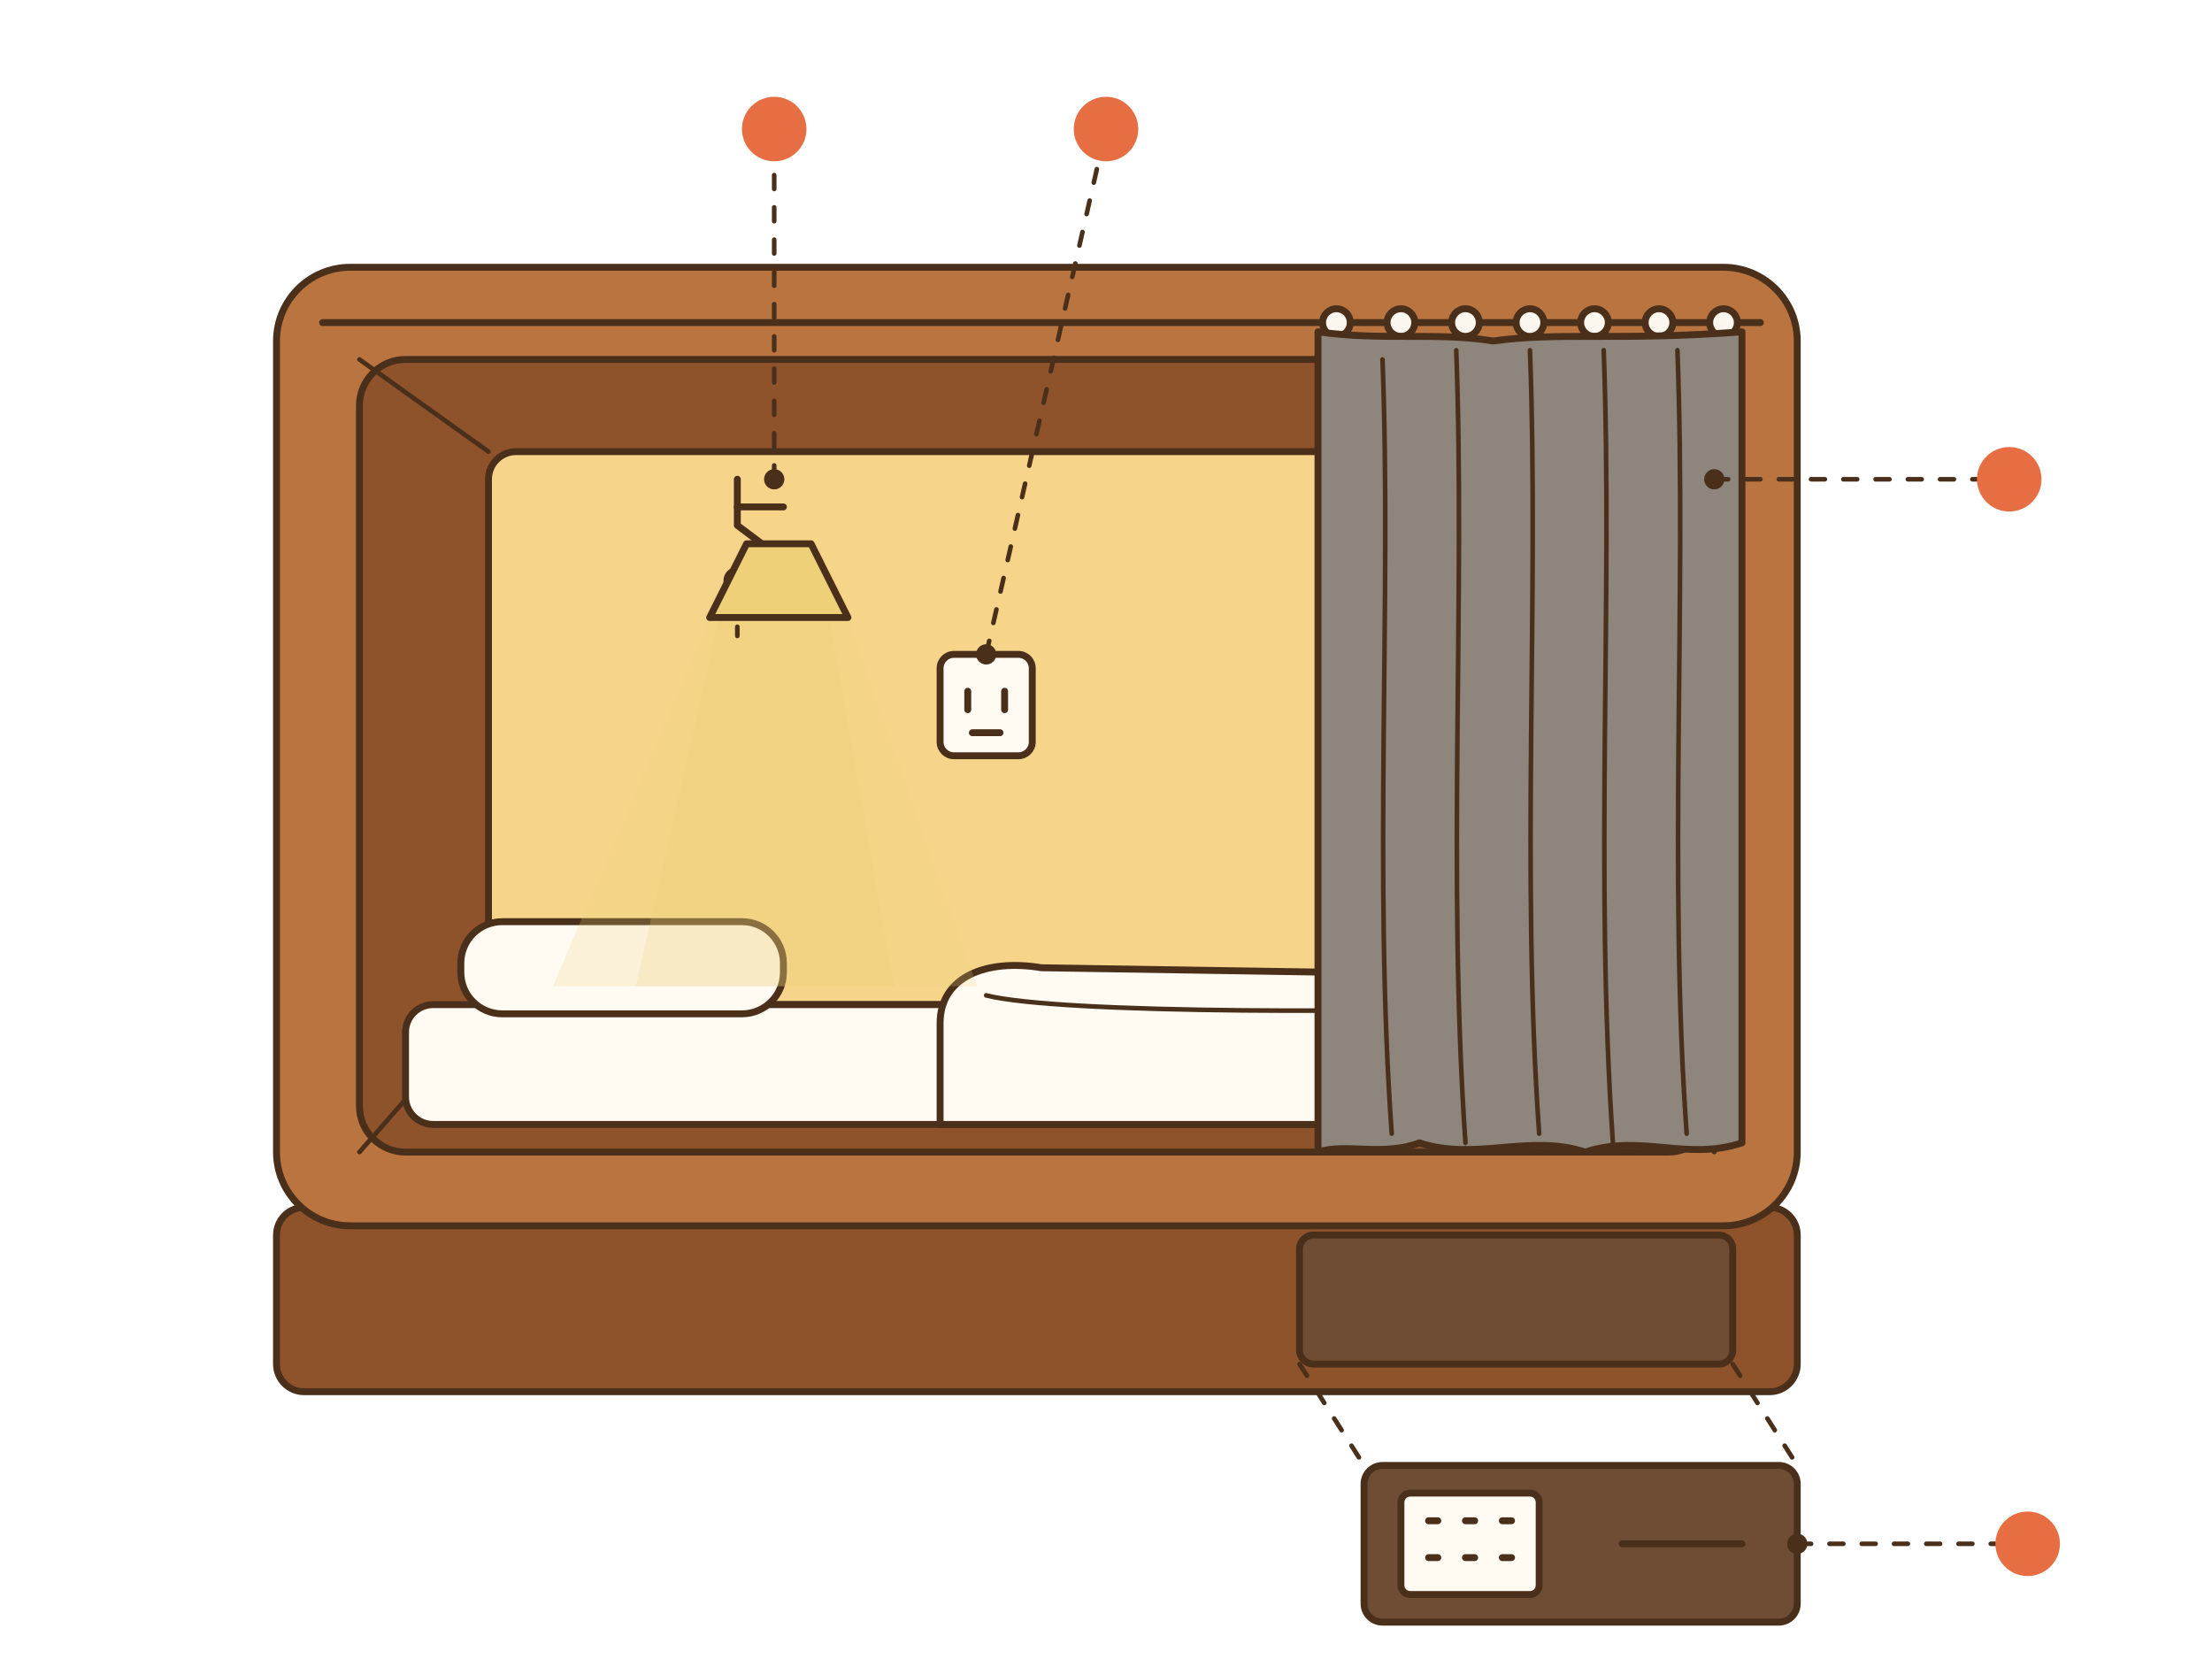
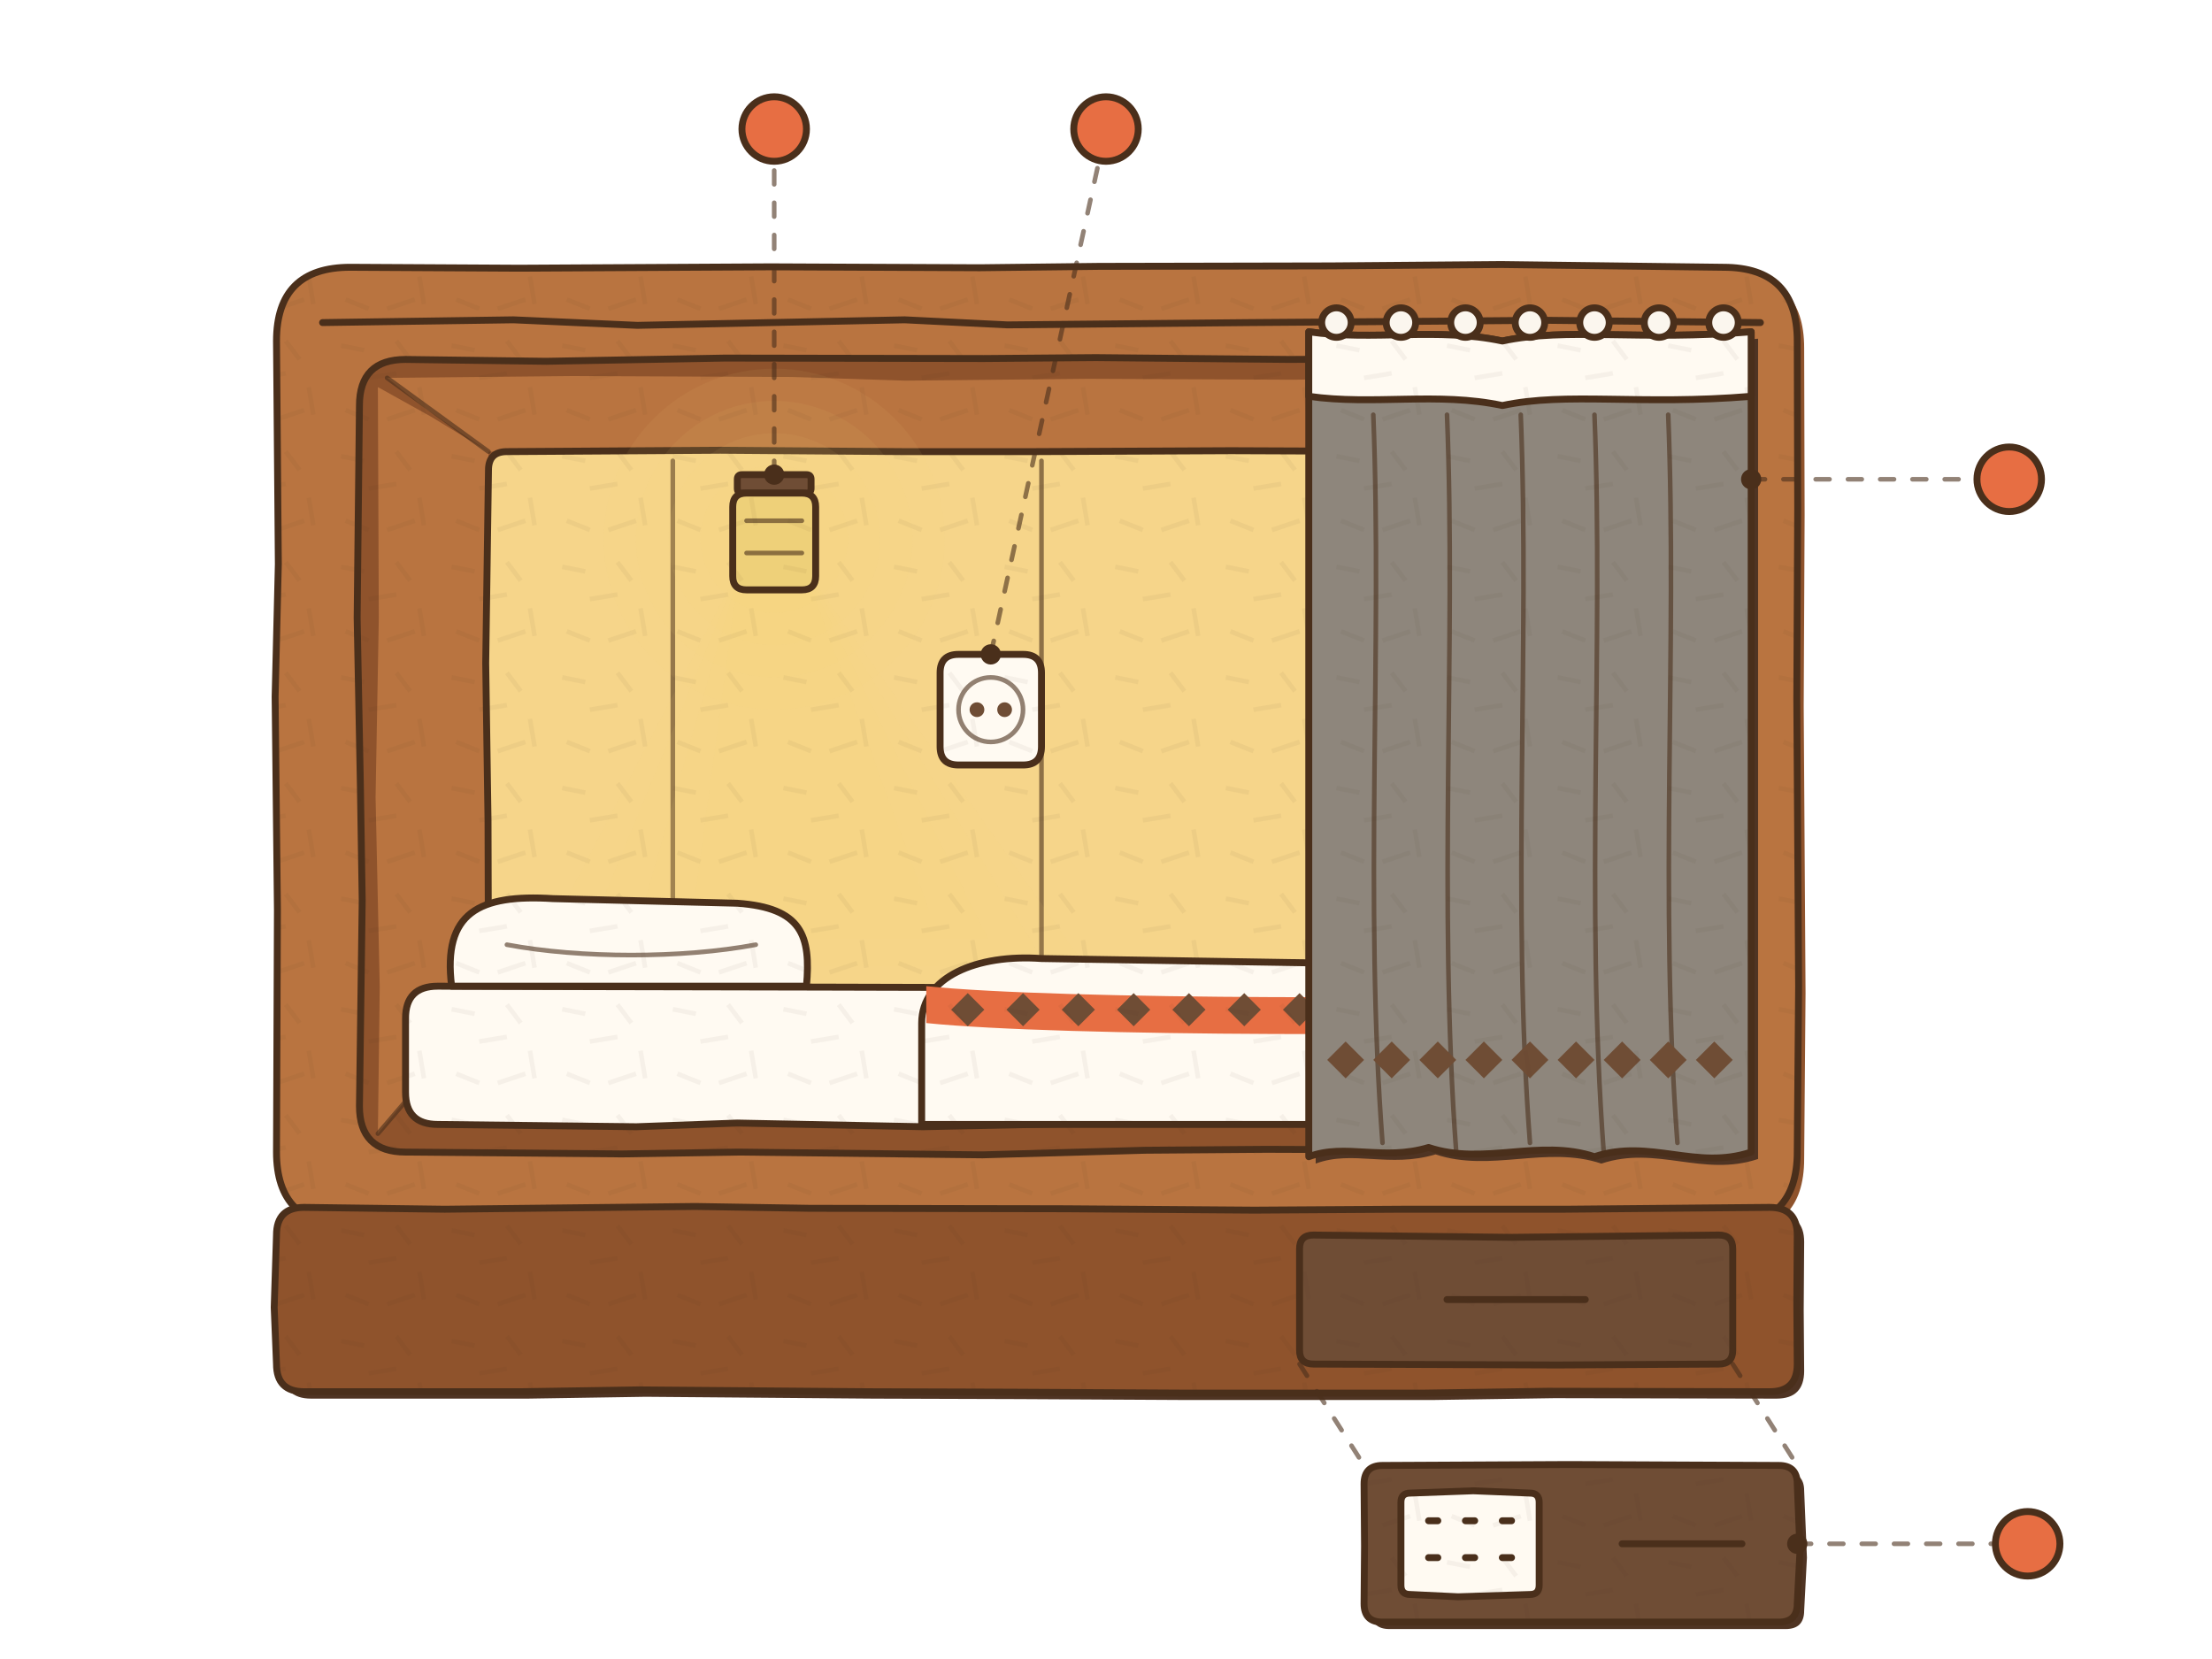
<svg xmlns="http://www.w3.org/2000/svg" viewBox="0 0 480 360" width="480" height="360">
-   <style>.l,.h{fill:none;stroke:#4a2f1b;stroke-linecap:round;stroke-linejoin:round;vector-effect:non-scaling-stroke}.l{stroke-width:1.5}.h{stroke-width:1}.d{stroke-dasharray:3 4}.f{stroke:#4a2f1b;stroke-width:1.5;stroke-linejoin:round;vector-effect:non-scaling-stroke}.c{fill:#fbf6ee}.p{fill:#fffaf2}.s{fill:#e7dac6}.w{fill:#b97440}.wd{fill:#8f532c}.b{fill:#6f4d35}.a{fill:#e76e43}.y{fill:#eed079}.g{fill:#9aa585}.r{fill:#b86a3f}.k{fill:#4a2f1b}.cu{fill:#8e867c}.in{fill:#f6d58a}.glow{fill:#eed079;opacity:.22}.steam{fill:none;stroke:#8c7b66;stroke-width:1;stroke-linecap:round;vector-effect:non-scaling-stroke}.lichen{fill:none;stroke:#8f9a7a;stroke-width:4;stroke-linecap:round;vector-effect:non-scaling-stroke}.dusk{fill:#f6d9b0}.bank{fill:#b5b8ae}.river1{fill:#efd6b4}.river2{fill:#e4c6a0}.glint{fill:none;stroke:#fffaf2;stroke-width:1.5;stroke-linecap:round;vector-effect:non-scaling-stroke}.water{fill:none;stroke:#8fa7ad;stroke-width:1.5;stroke-linecap:round;stroke-dasharray:6 7;vector-effect:non-scaling-stroke}@media (prefers-color-scheme:dark){.l,.h,.f{stroke:#dccdb6}.c{fill:#2c1e13}.p{fill:#3a2b1f}.s{fill:#34281d}.w{fill:#7d4526}.wd{fill:#5e3219}.dusk{fill:#3a2618}.bank{fill:#2e2721}.river1{fill:#251b14}.river2{fill:#1f1711}.glint{stroke:#e76e43}.in{fill:#d9a64a}.b{fill:#8a6444}.k{fill:#dccdb6}.cu{fill:#5d5750}.g{fill:#6f7a60}.r{fill:#8f5334}.glow{opacity:.2}.steam{stroke:#a8987f}.water{stroke:#7f969c}}</style>
-   <rect class="wd f" x="60" y="262" width="330" height="40" rx="6" />
-   <rect class="b f" x="282" y="268" width="94" height="28" rx="3" />
-   <rect class="w f" x="60" y="58" width="330" height="208" rx="16" />
-   <rect class="wd f" x="78" y="78" width="294" height="172" rx="10" />
-   <rect class="in f" x="106" y="98" width="238" height="120" rx="6" />
-   <path class="h" d="M78 78 106 98M372 78 344 98M78 250 106 218M372 250 344 218" />
-   <rect class="p f" x="88" y="218" width="274" height="26" rx="6" />
-   <rect class="p f" x="100" y="200" width="70" height="20" rx="9" />
-   <path class="p f" d="M204 244V222C204 212 214 208 226 210L354 212C360 212 362 216 362 222V244Z" />
-   <path class="h" d="M214 216C230 220 300 220 352 218" />
-   <path class="glow" d="M154 134L120 214H212L184 134Z" />
-   <path class="glow" d="M156 134L138 214H194L180 134Z" />
-   <circle class="k" cx="160" cy="126" r="3" />
-   <path class="h d" d="M160 129V138" />
-   <path class="l" d="M160 104V114L168 120" />
-   <path class="l" d="M160 110H170" />
-   <path class="y f" d="M162 118 176 118 184 134 154 134Z" />
-   <rect class="p f" x="204" y="142" width="20" height="22" rx="3" />
-   <path class="l" d="M210 150V154M218 150V154M211 159H217" />
-   <path class="l" d="M70 70H382" />
-   <circle class="c f" cx="290" cy="70" r="3" />
-   <circle class="c f" cx="304" cy="70" r="3" />
-   <circle class="c f" cx="318" cy="70" r="3" />
-   <circle class="c f" cx="332" cy="70" r="3" />
-   <circle class="c f" cx="346" cy="70" r="3" />
-   <circle class="c f" cx="360" cy="70" r="3" />
-   <circle class="c f" cx="374" cy="70" r="3" />
-   <path class="cu f" d="M286 72C300 74 312 72 324 74C338 72 352 74 378 72V248C366 252 356 246 344 250C332 246 320 252 308 248C300 251 292 248 286 250Z" />
-   <path class="h" d="M300 78C302 130 298 190 302 246M316 76C318 130 314 190 318 248M332 76C334 130 330 190 334 246M348 76C350 130 346 190 350 248M364 76C366 130 362 190 366 246" />
+   <style>.f,.l,.h{stroke:#4a2f1b;stroke-linecap:round;stroke-linejoin:round;vector-effect:non-scaling-stroke}.f,.l{stroke-width:1.5}.l,.h{fill:none}.h{stroke-width:1;stroke-opacity:.6}.d{stroke-dasharray:3 4}.w{fill:#b97440}.wd,.ew{fill:#8f532c}.in{fill:#f6d58a}.b{fill:#6f4d35}.y{fill:#eed079}.lp,.p{fill:#fffaf2}.a{fill:#e76e43}.cu{fill:#8e867c}.c{fill:#fbf6ee}.k{fill:#4a2f1b}.e{transform:translate(1.5px,1.5px)}.ed{fill:#4f3423}.hl{fill:#eed079;opacity:.07}.fb{fill:none;stroke:#4a2f1b;stroke-opacity:.05}@media (prefers-color-scheme:dark){.f,.l,.h,.fb{stroke:#dccdb6}.w{fill:#7d4526}.wd{fill:#5e3219}.in{fill:#d9a64a}.b{fill:#8a6444}.lp{fill:#d8c59b}.cu{fill:#5d5750}.p{fill:#3a2b1f}.c{fill:#2c1e13}.k{fill:#dccdb6}.e{transform:translate(0,-1.5px);fill:#8a7444}}</style>
+   <defs>
+     <pattern id="f" width="24" height="24" patternUnits="userSpaceOnUse">
+       <path class="fb" d="M2 3l5 1M14 2l3 4M8 10l6-1M19 12l1 6M3 17l5 2M12 19l6-2" />
+     </pattern>
+     <clipPath id="k">
+       <use href="#q1" />
+       <use href="#q2" />
+       <use href="#q3" />
+       <use href="#q4" />
+     </clipPath>
+   </defs>
+   <path class="e ew" d="M76 58L112.7 58.2L167.2 57.9L212.6 58.1L238.5 57.8L288.7 57.7L325.8 57.4L374 58Q390 58 390 74L390.1 110.3L389.9 151.7L390.3 214L390 250Q390 266 374 266L338 265.6L278.9 265.9L239.8 265.5L214 265.8L152.3 265.8L114.8 265.6L76 266Q60 266 60 250L60.2 197.5L59.7 151.2L60.4 122.4L60 74Q60 58 76 58Z" />
+   <path id="q1" class="w f" d="M76 58L112.7 58.2L167.2 57.9L212.6 58.1L238.5 57.8L288.7 57.7L325.8 57.4L374 58Q390 58 390 74L390.1 110.3L389.9 151.7L390.3 214L390 250Q390 266 374 266L338 265.6L278.9 265.9L239.8 265.5L214 265.8L152.3 265.8L114.8 265.6L76 266Q60 266 60 250L60.2 197.5L59.7 151.2L60.4 122.4L60 74Q60 58 76 58Z" />
+   <path class="wd f" d="M88 78L118.5 78.4L157.4 77.7L213.5 77.8L237.8 77.6L280 78L320.9 77.7L362 78Q372 78 372 88L371.7 125.3L371.8 171.1L371.9 208.8L372 240Q372 250 362 250L330.2 249.6L274.8 249.4L248.5 249.6L213.2 250.6L160.2 250L135 250.4L88 250Q78 250 78 240L78.6 195.4L78.2 170.3L77.5 134.1L78 88Q78 78 88 78Z" />
+   <path class="w" d="M84 82L124.2 81.6L171.8 81.8L196.5 82.6L236.1 82.2L280.7 82.4L326 81.7L366 82L352.7 92.3L344 98L303 98.5L266.2 98.5L230.7 98.5L191.9 97.9L147.4 98.5L106 98L92.4 88.7Z" />
+   <path class="w" d="M82 84L93.5 90.4L106 98L105.9 140.5L106.2 180.2L106 218L93.6 232L82 246L82.4 214.1L81.5 173L82.2 134.1Z" />
+   <path class="w" d="M368 84L356.5 90.3L344 98L344.5 131.9L343.7 176.5L344 218L356.9 232.6L368 246L367.7 202.5L368.6 155.9L367.6 116.3Z" />
+   <path class="in f" d="M110 98L156.3 97.7L196 98L224.4 98L267.2 97.8L292.6 97.9L340 98Q344 98 344 102L344.4 147.3L343.8 177.8L344 214Q344 218 340 218L294.1 217.9L256 217.9L222.1 217.6L177.2 218L141.9 217.9L110 218Q106 218 106 214L105.9 178.1L105.4 143.9L106 102Q106 98 110 98Z" />
+   <path class="h" d="M84 82 106 98M366 82 344 98M82 246 106 218M368 246 344 218" />
+   <path class="h" d="M146 100V216M226 100V216M306 100V216" />
+   <path class="hl" d="M158 128H178L240 216H112Z" />
+   <path class="hl" d="M158.6 128H177.4L227.2 209.8H124.8Z" />
+   <path class="hl" d="M159.2 128H176.8L214.4 203.7H137.6Z" />
+   <path class="hl" d="M159.8 128H176.2L201.6 197.5H150.4Z" />
+   <circle class="hl" cx="168" cy="117" r="37" />
+   <circle class="hl" cx="168" cy="117" r="30" />
+   <circle class="hl" cx="168" cy="117" r="23" />
+   <circle class="hl" cx="168" cy="117" r="16" />
+   <path class="b f" d="M161 103L175 103Q176 103 176 104L176 106Q176 107 175 107L161 107Q160 107 160 106L160 104Q160 103 161 103Z" />
+   <path class="y f" d="M162 107L174 107Q177 107 177 110L177 125Q177 128 174 128L162 128Q159 128 159 125L159 110Q159 107 162 107Z" />
+   <path class="h" d="M162 113H174M162 120H174" />
+   <path class="lp f" d="M208 142L222 142Q226 142 226 146L226 162Q226 166 222 166L208 166Q204 166 204 162L204 146Q204 142 208 142Z" />
+   <circle class="h" cx="215" cy="154" r="7" />
+   <circle class="b" cx="212" cy="154" r="1.6" />
+   <circle class="b" cx="218" cy="154" r="1.6" />
+   <path class="lp f" d="M95 214L129.5 214.1L178 214.2L215.4 214.3L246.8 214.1L277.2 214.2L316.8 214.5L355 214Q362 214 362 221L362 237Q362 244 355 244L308.8 244.4L286.3 243.9L248 243.5L200.3 244.5L160 243.7L138.1 244.5L95 244Q88 244 88 237L88 221Q88 214 95 214Z" />
+   <path class="lp f" d="M98 214C96 198 104 194 120 195L160 196C174 197 176 203 175 214Z" />
+   <path class="h" d="M110 205C126 208 148 208 164 205" />
+   <path class="lp f" d="M200 244V222C200 212 212 207 226 208L350 210C358 210 362 214 362 222V244Z" />
+   <path class="a" d="M201 214C230 217 320 217 361 215V223C320 225 230 225 201 222Z" />
+   <path class="b" d="M210 215.5l3.6 3.6-3.6 3.6-3.6-3.6ZM222 215.5l3.6 3.6-3.6 3.6-3.6-3.6ZM234 215.5l3.6 3.6-3.6 3.6-3.6-3.6ZM246 215.5l3.6 3.6-3.6 3.6-3.6-3.6ZM258 215.5l3.6 3.6-3.6 3.6-3.6-3.6ZM270 215.5l3.6 3.6-3.6 3.6-3.6-3.6ZM282 215.5l3.6 3.6-3.6 3.6-3.6-3.6ZM294 215.5l3.6 3.6-3.6 3.6-3.6-3.6ZM306 215.5l3.6 3.6-3.6 3.6-3.6-3.6ZM318 215.5l3.6 3.6-3.6 3.6-3.6-3.6ZM330 215.5l3.6 3.6-3.6 3.6-3.6-3.6ZM342 215.5l3.6 3.6-3.6 3.6-3.6-3.6ZM354 215.5l3.6 3.6-3.6 3.6-3.6-3.6Z" />
+   <path class="l" d="M70 70L111.4 69.4L138.3 70.6L196.3 69.4L218.6 70.5L271.4 70L311.6 69.7L335.2 69.5L382 70" />
+   <path class="e ed" d="M284 72C298 74 312 71 326 74C340 71 356 74 380 72V250C368 254 358 247 346 251C334 247 322 253 310 249C300 252 292 248 284 251Z" />
+   <path id="q2" class="cu f" d="M284 72C298 74 312 71 326 74C340 71 356 74 380 72V250C368 254 358 247 346 251C334 247 322 253 310 249C300 252 292 248 284 251Z" />
+   <path class="p f" d="M284 72C298 74 312 71 326 74C340 71 356 74 380 72V86C356 88 340 85 326 88C312 85 298 88 284 86Z" />
+   <path class="h" d="M298 90C300 140 296 196 300 248M314 90C316 140 312 196 316 250M330 90C332 140 328 196 332 248M346 90C348 140 344 196 348 250M362 90C364 140 360 196 364 248" />
+   <path class="b" d="M292 226l4 4-4 4-4-4ZM302 226l4 4-4 4-4-4ZM312 226l4 4-4 4-4-4ZM322 226l4 4-4 4-4-4ZM332 226l4 4-4 4-4-4ZM342 226l4 4-4 4-4-4ZM352 226l4 4-4 4-4-4ZM362 226l4 4-4 4-4-4ZM372 226l4 4-4 4-4-4Z" />
+   <circle class="c f" cx="290" cy="70" r="3.2" />
+   <circle class="c f" cx="304" cy="70" r="3.2" />
+   <circle class="c f" cx="318" cy="70" r="3.2" />
+   <circle class="c f" cx="332" cy="70" r="3.2" />
+   <circle class="c f" cx="346" cy="70" r="3.2" />
+   <circle class="c f" cx="360" cy="70" r="3.2" />
+   <circle class="c f" cx="374" cy="70" r="3.2" />
+   <path class="e ed" d="M66 262L96.5 262.4L150.9 261.8L175.6 262.2L231.2 262.3L272.2 262.6L304.2 262.4L339.6 262.4L384 262Q390 262 390 268L389.9 282.8L390 296Q390 302 384 302L335.8 301.9L309.2 302.3L256.2 302.3L219.5 302.1L188.1 302L138.6 301.6L113 302L66 302Q60 302 60 296L59.5 283.7L60 268Q60 262 66 262Z" />
+   <path id="q3" class="wd f" d="M66 262L96.5 262.4L150.9 261.8L175.6 262.2L231.2 262.3L272.2 262.6L304.2 262.4L339.6 262.4L384 262Q390 262 390 268L389.9 282.8L390 296Q390 302 384 302L335.8 301.9L309.2 302.3L256.2 302.3L219.5 302.1L188.1 302L138.6 301.6L113 302L66 302Q60 302 60 296L59.5 283.7L60 268Q60 262 66 262Z" />
+   <path class="b f" d="M285 268L327.8 268.5L373 268Q376 268 376 271L376 293Q376 296 373 296L338 296.2L285 296Q282 296 282 293L282 271Q282 268 285 268Z" />
+   <path class="l" d="M314 282H344" />
  <path class="h d" d="M282 296 296 318M376 296 390 318" />
-   <rect class="b f" x="296" y="318" width="94" height="34" rx="4" />
-   <rect class="p f" x="304" y="324" width="30" height="22" rx="2" />
-   <path class="l" d="M310 330H312M318 330H320M326 330H328M310 338H312M318 338H320M326 338H328" />
+   <path class="e ed" d="M300 318L340.5 317.8L386 318Q390 318 390 322L390.6 336.5L390 348Q390 352 386 352L338.1 352L300 352Q296 352 296 348L296.1 335.5L296 322Q296 318 300 318Z" />
+   <path id="q4" class="b f" d="M300 318L340.5 317.8L386 318Q390 318 390 322L390.6 336.5L390 348Q390 352 386 352L338.1 352L300 352Q296 352 296 348L296.1 335.5L296 322Q296 318 300 318Z" />
+   <path class="p f" d="M306 324L319.7 323.5L332 324Q334 324 334 326L334 344Q334 346 332 346L316.4 346.5L306 346Q304 346 304 344L304 326Q304 324 306 324Z" />
+   <path class="l" d="M310 330h2M318 330h2M326 330h2M310 338h2M318 338h2M326 338h2" />
  <path class="l" d="M352 335H378" />
-   <path class="h d" d="M372 104L436 104" />
-   <circle class="k" cx="372" cy="104" r="2.2" />
-   <circle class="a" cx="436" cy="104" r="7" />
-   <path class="h d" d="M168 104L168 28" />
-   <circle class="k" cx="168" cy="104" r="2.2" />
-   <circle class="a" cx="168" cy="28" r="7" />
-   <path class="h d" d="M214 142L240 28" />
-   <circle class="k" cx="214" cy="142" r="2.2" />
-   <circle class="a" cx="240" cy="28" r="7" />
+   <path class="h d" d="M380 104L436 104" />
+   <circle class="k" cx="380" cy="104" r="2.2" />
+   <circle class="a f" cx="436" cy="104" r="7" />
+   <path class="h d" d="M168 103L168 28" />
+   <circle class="k" cx="168" cy="103" r="2.2" />
+   <circle class="a f" cx="168" cy="28" r="7" />
+   <path class="h d" d="M215 142L240 28" />
+   <circle class="k" cx="215" cy="142" r="2.2" />
+   <circle class="a f" cx="240" cy="28" r="7" />
  <path class="h d" d="M390 335L440 335" />
  <circle class="k" cx="390" cy="335" r="2.2" />
-   <circle class="a" cx="440" cy="335" r="7" />
+   <circle class="a f" cx="440" cy="335" r="7" />
+   <rect x="0" y="0" width="480" height="360" fill="url(#f)" clip-path="url(#k)" />
</svg>
